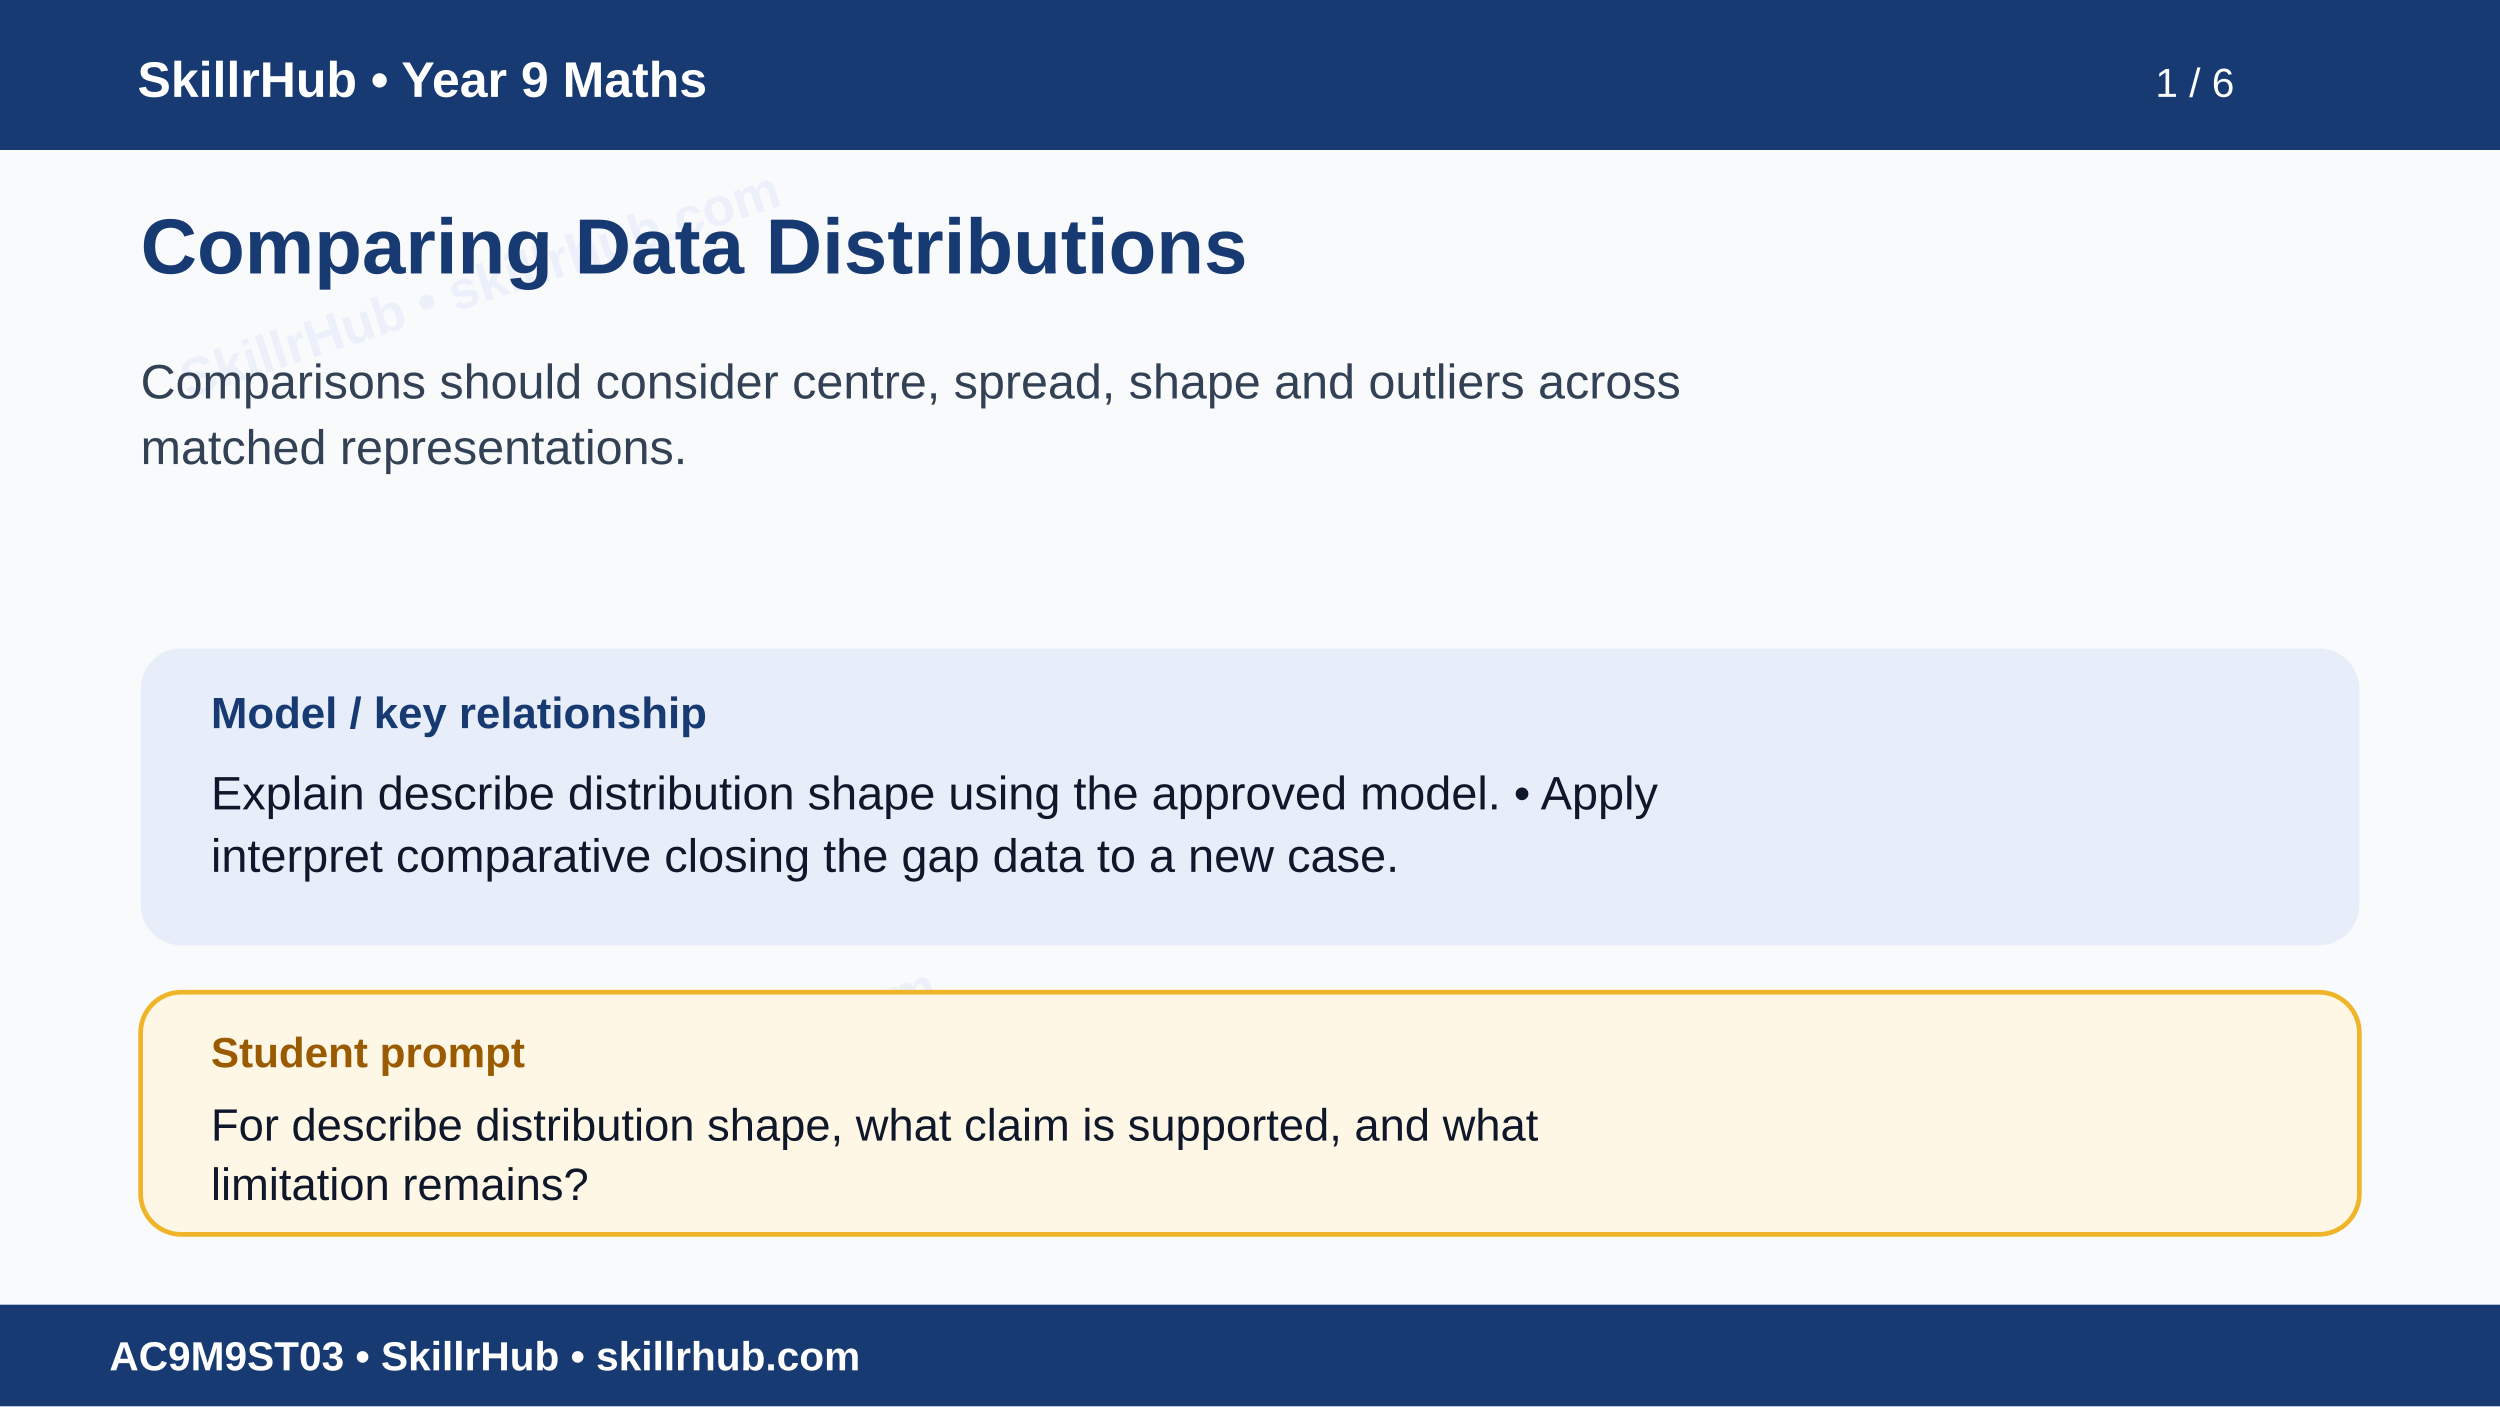
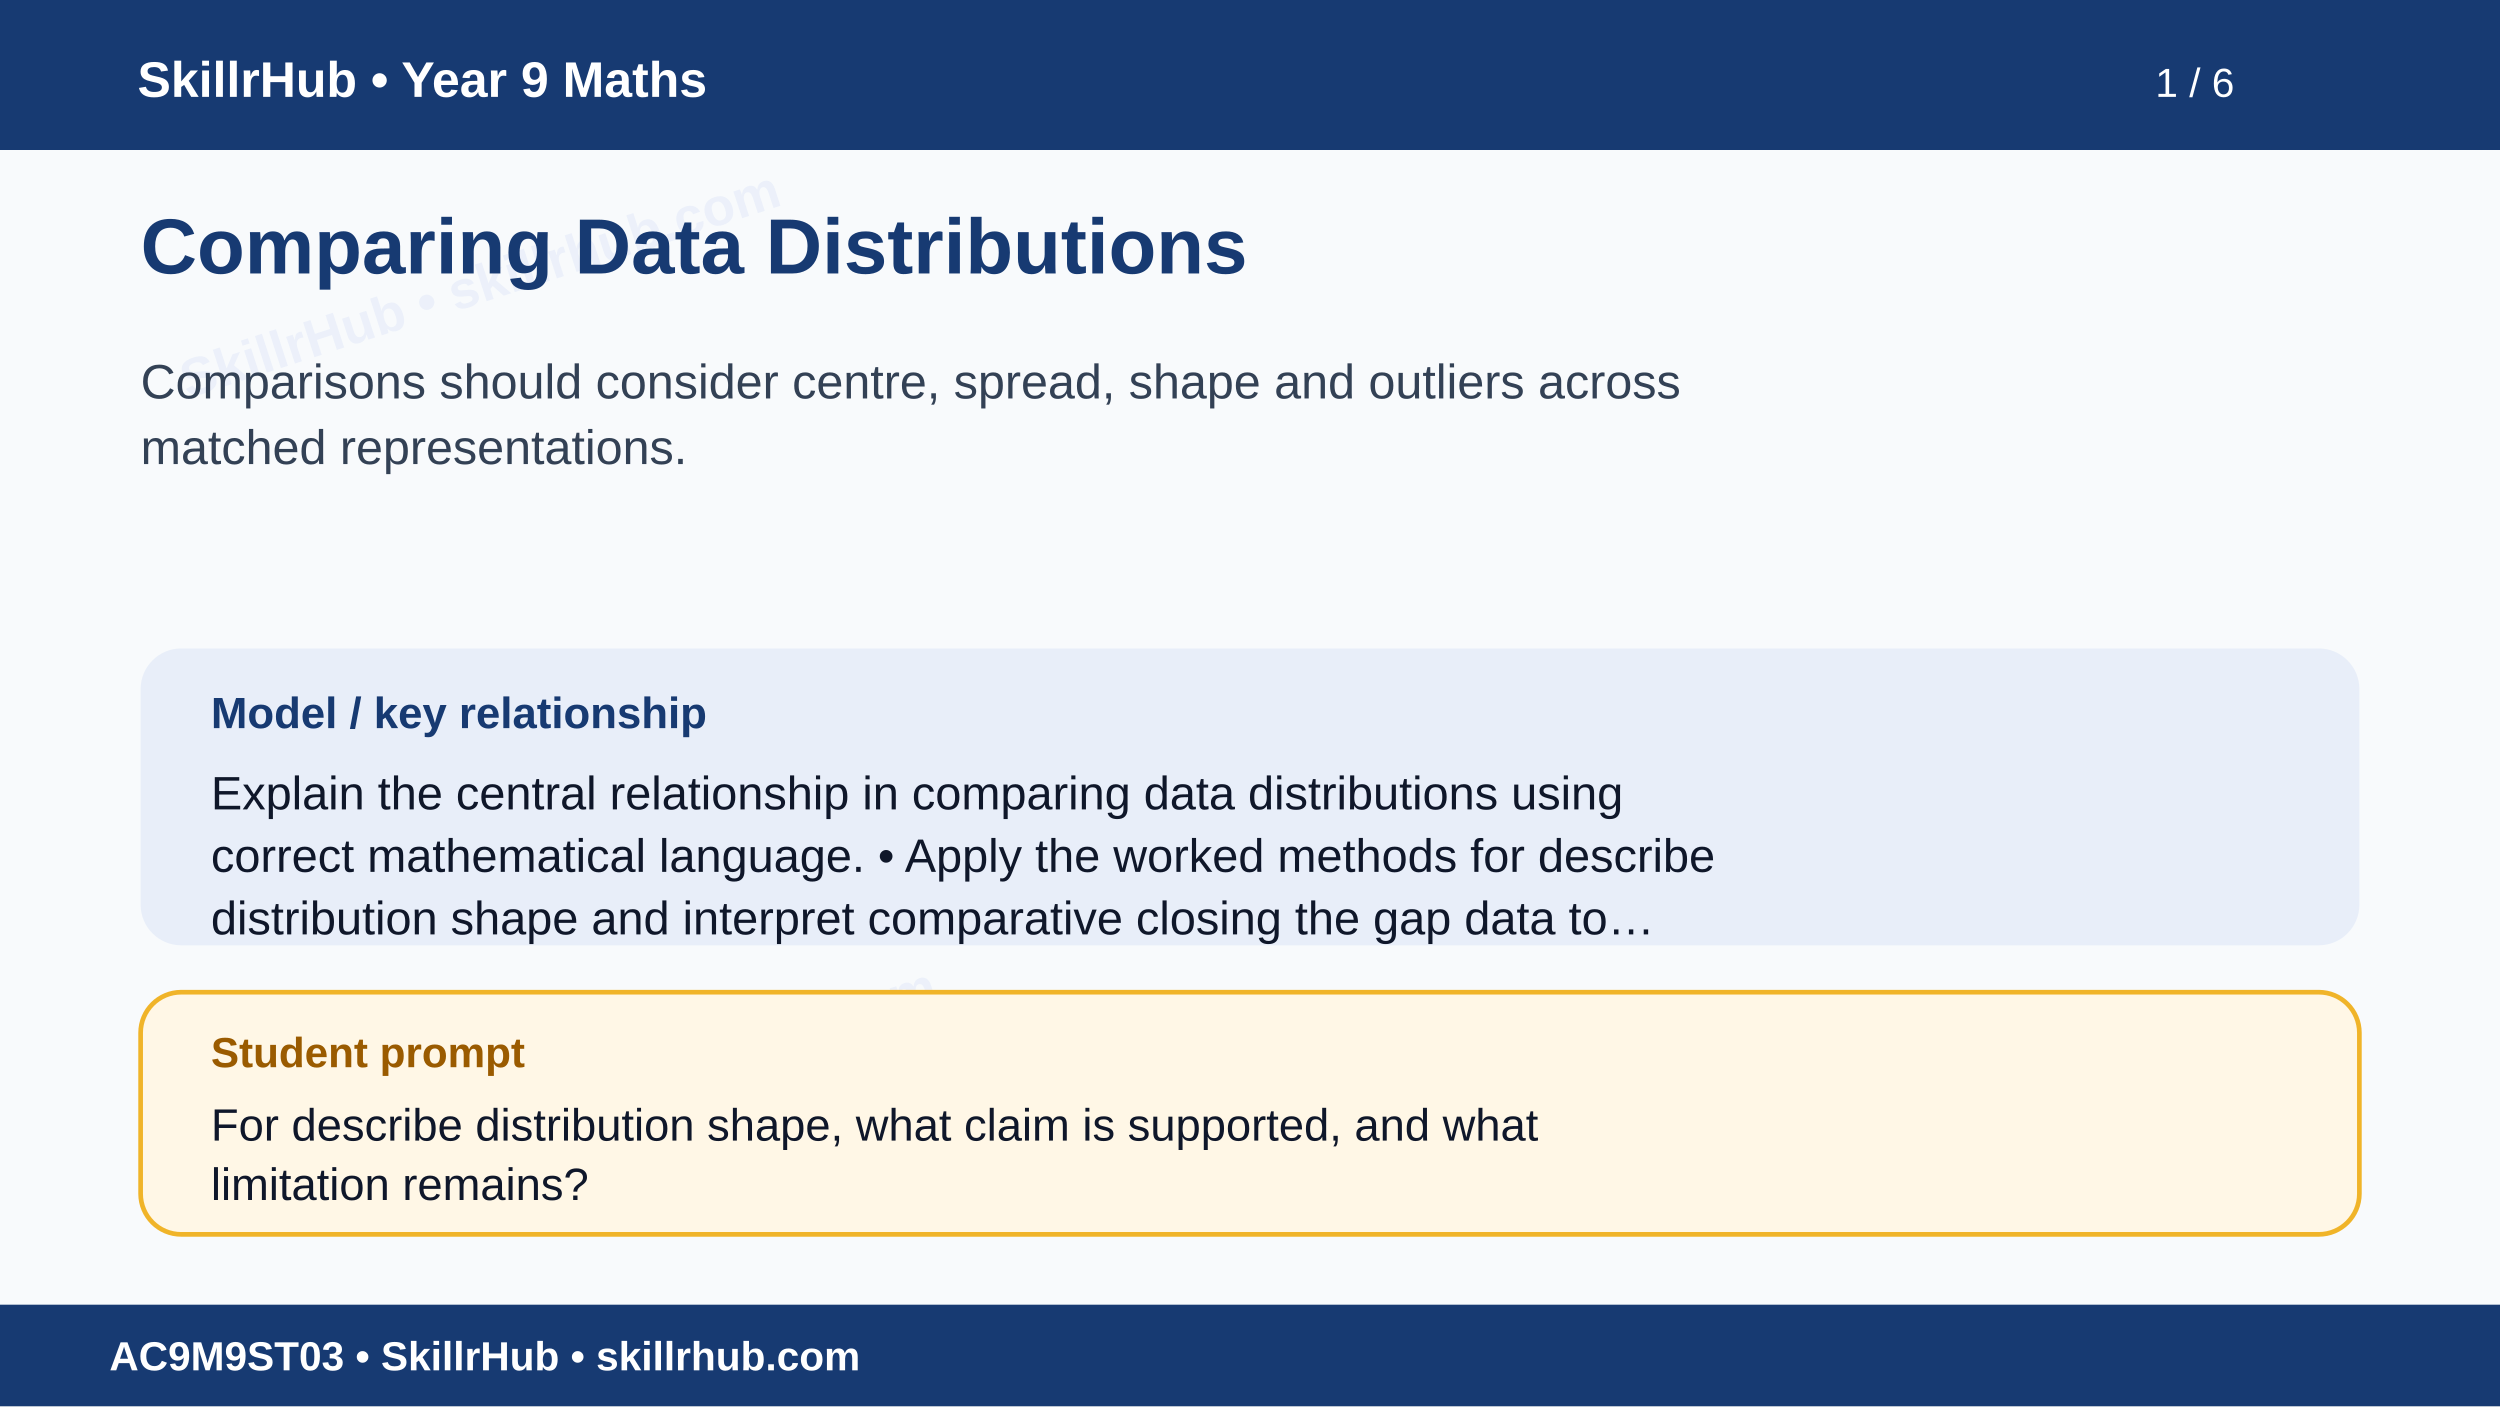
<svg xmlns="http://www.w3.org/2000/svg" width="1600" height="900" viewBox="0 0 1600 900" role="img" aria-labelledby="title desc">
  <rect width="1600" height="900" fill="#f8fafc" />
  <g opacity=".055" fill="#1d4ed8" font-family="Arial,Helvetica,sans-serif" font-size="34" font-weight="700">
    <text x="120" y="255" transform="rotate(-18 120 255)">SkillrHub • skillrhub.com</text>
    <text x="790" y="560" transform="rotate(-18 790 560)">SkillrHub • skillrhub.com</text>
    <text x="220" y="765" transform="rotate(-18 220 765)">SkillrHub • skillrhub.com</text>
  </g>
  <rect width="1600" height="96" fill="#173a72" />
  <text x="88" y="62" fill="#fff" font-family="Arial,Helvetica,sans-serif" font-size="32" font-weight="700">SkillrHub • Year 9 Maths</text>
  <text x="1430" y="62" text-anchor="end" fill="#fff" font-family="Arial,Helvetica,sans-serif" font-size="26">1 / 6</text>
  <text x="90" y="175" fill="#173a72" font-family="Arial,Helvetica,sans-serif" font-size="50" font-weight="700">Comparing Data Distributions</text>
  <text x="90" y="255" fill="#334155" font-family="Arial,Helvetica,sans-serif" font-size="31" font-weight="400">Comparisons should consider centre, spread, shape and outliers across</text>
  <text x="90" y="297" fill="#334155" font-family="Arial,Helvetica,sans-serif" font-size="31" font-weight="400">matched representations.</text>
  <rect x="90" y="415" width="1420" height="190" rx="26" fill="#e8eef9" />
  <text x="135" y="466" fill="#173a72" font-family="Arial,Helvetica,sans-serif" font-size="28" font-weight="700">Model / key relationship</text>
-   <text x="135" y="518" fill="#0f172a" font-family="Arial,Helvetica,sans-serif" font-size="30" font-weight="400">Explain describe distribution shape using the approved model. • Apply</text>
-   <text x="135" y="558" fill="#0f172a" font-family="Arial,Helvetica,sans-serif" font-size="30" font-weight="400">interpret comparative closing the gap data to a new case.</text>
+   <text x="135" y="518" fill="#0f172a" font-family="Arial,Helvetica,sans-serif" font-size="30" font-weight="400">Explain the central relationship in comparing data distributions using</text>
+   <text x="135" y="558" fill="#0f172a" font-family="Arial,Helvetica,sans-serif" font-size="30" font-weight="400">correct mathematical language. • Apply the worked methods for describe</text>
+   <text x="135" y="598" fill="#0f172a" font-family="Arial,Helvetica,sans-serif" font-size="30" font-weight="400">distribution shape and interpret comparative closing the gap data to…</text>
  <rect x="90" y="635" width="1420" height="155" rx="26" fill="#fff7e6" stroke="#f0b429" stroke-width="3" />
  <text x="135" y="683" fill="#9a5b00" font-family="Arial,Helvetica,sans-serif" font-size="27" font-weight="700">Student prompt</text>
  <text x="135" y="730" fill="#0f172a" font-family="Arial,Helvetica,sans-serif" font-size="29" font-weight="400">For describe distribution shape, what claim is supported, and what</text>
  <text x="135" y="768" fill="#0f172a" font-family="Arial,Helvetica,sans-serif" font-size="29" font-weight="400">limitation remains?</text>
  <rect y="835" width="1600" height="65" fill="#173a72" />
  <text x="70" y="877" fill="#fff" font-family="Arial,Helvetica,sans-serif" font-size="26" font-weight="700">AC9M9ST03 • SkillrHub • skillrhub.com</text>
</svg>
